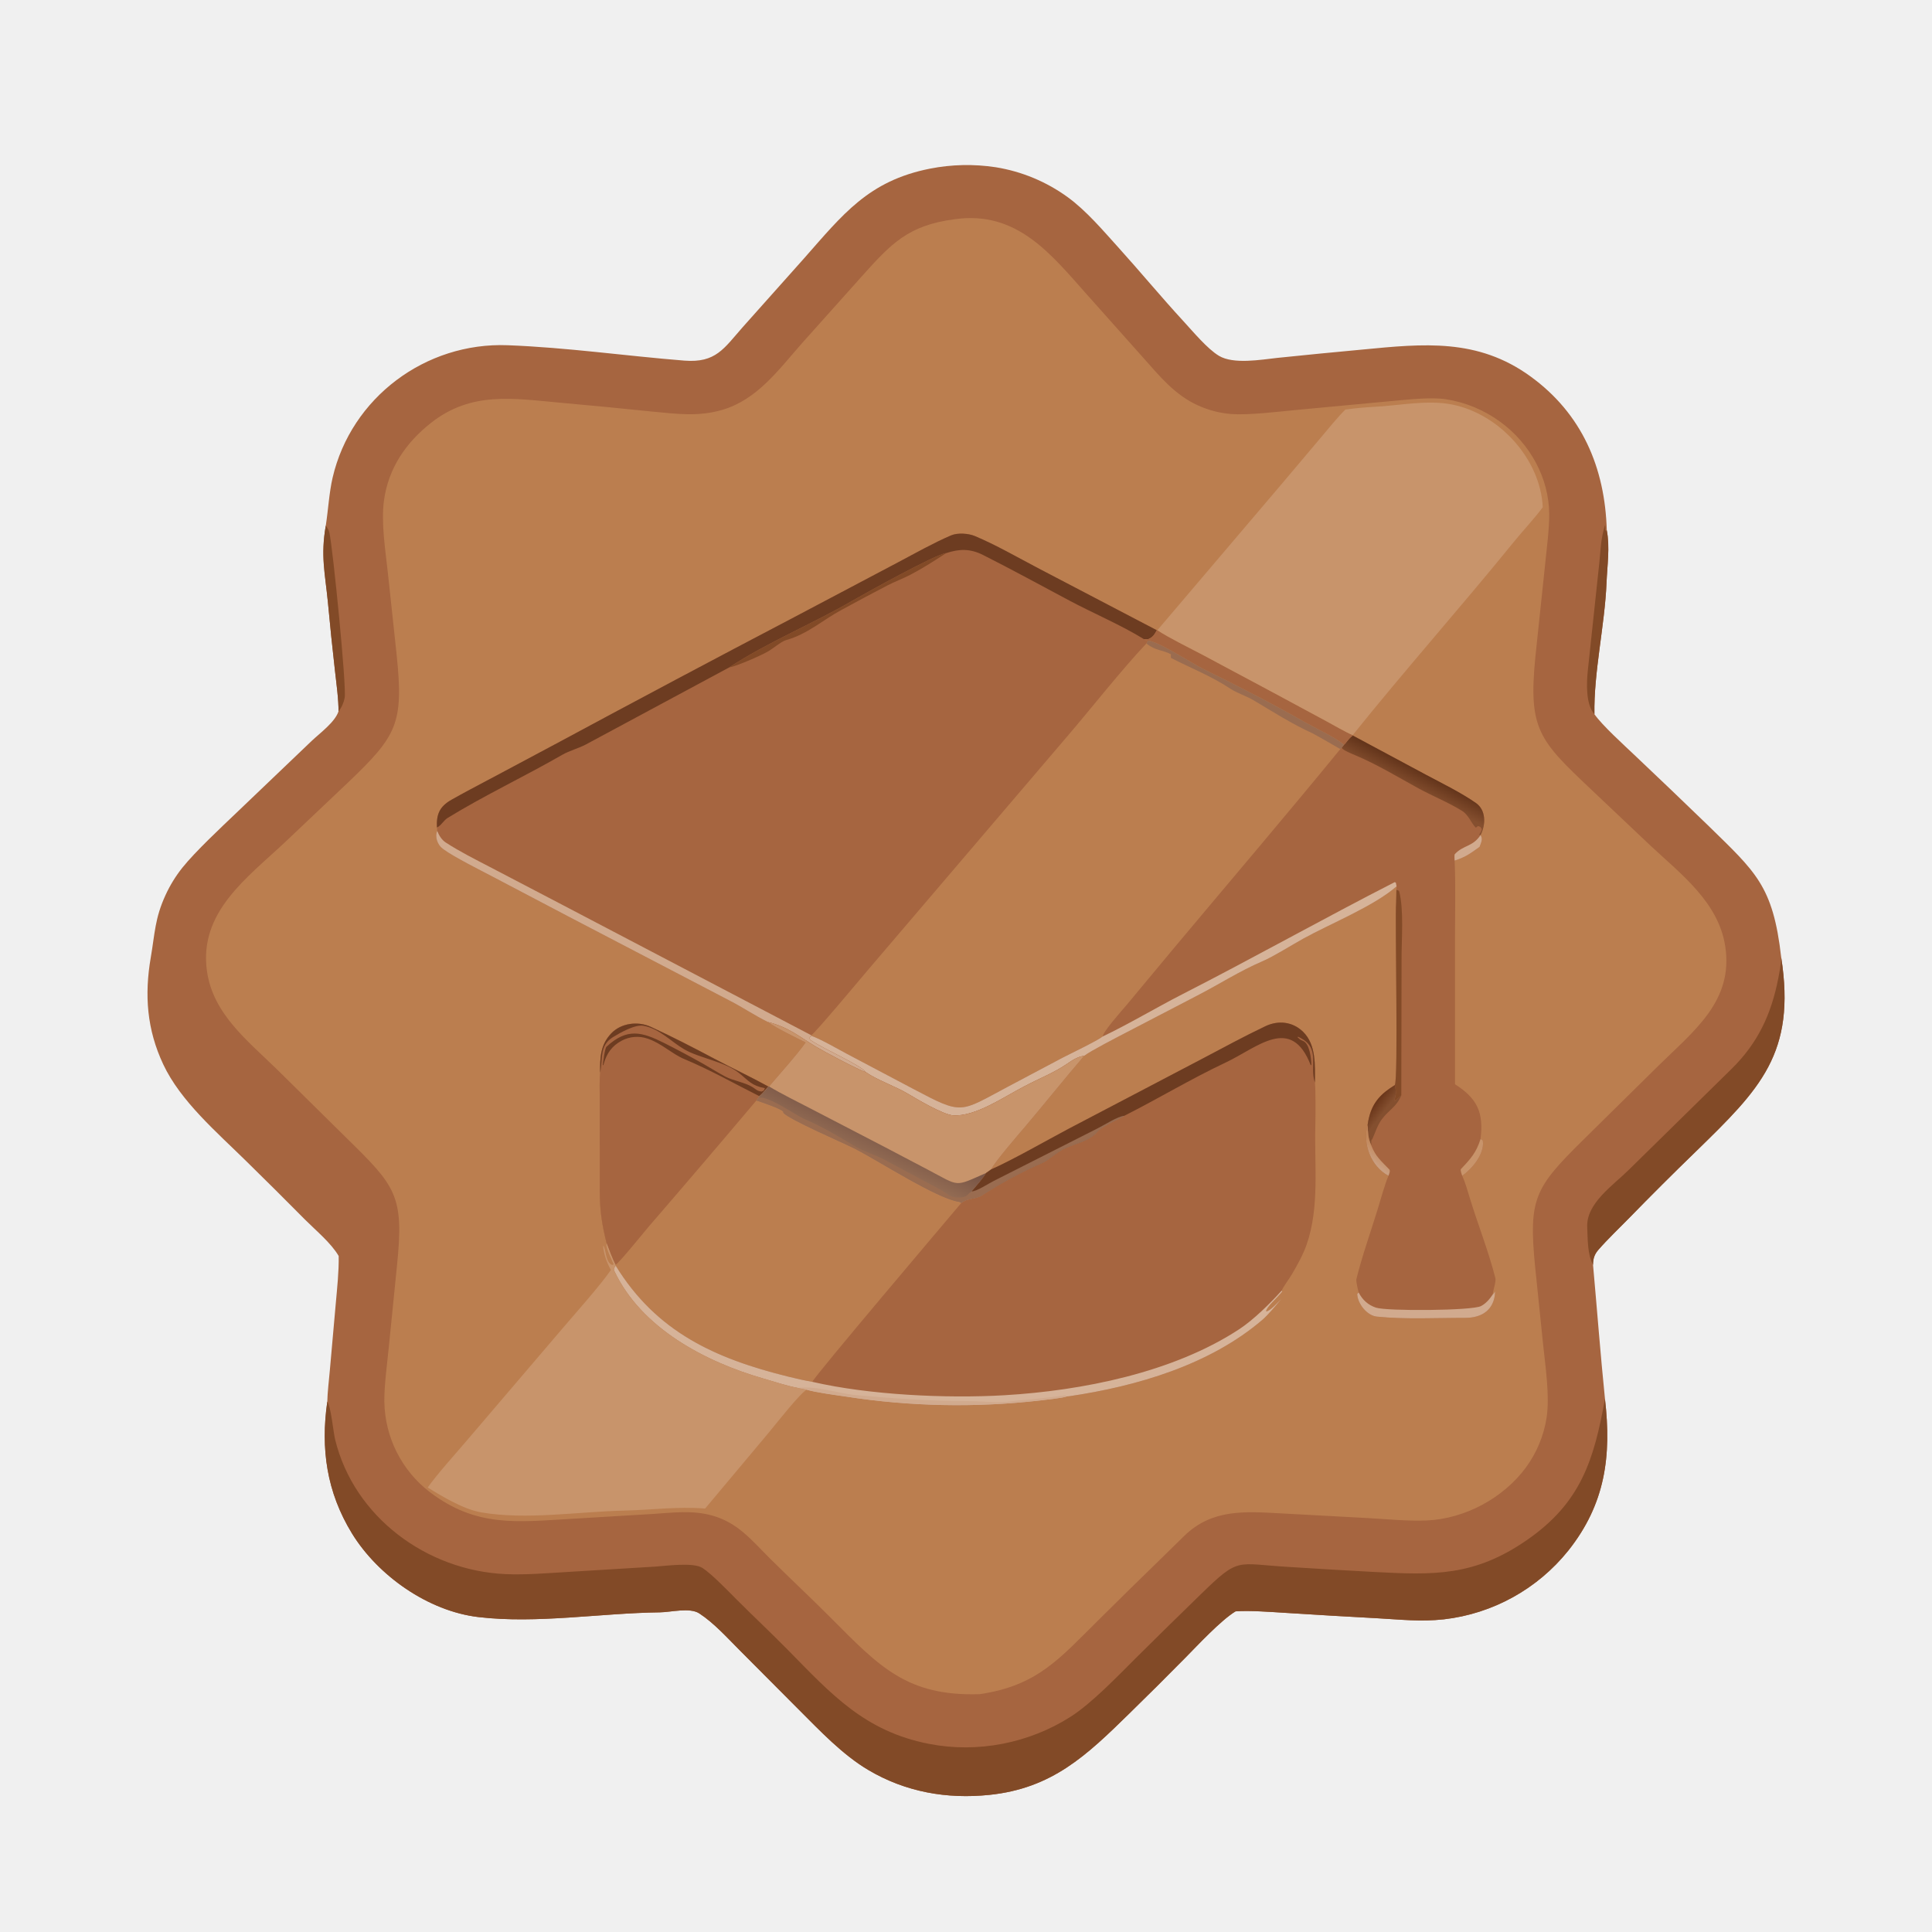
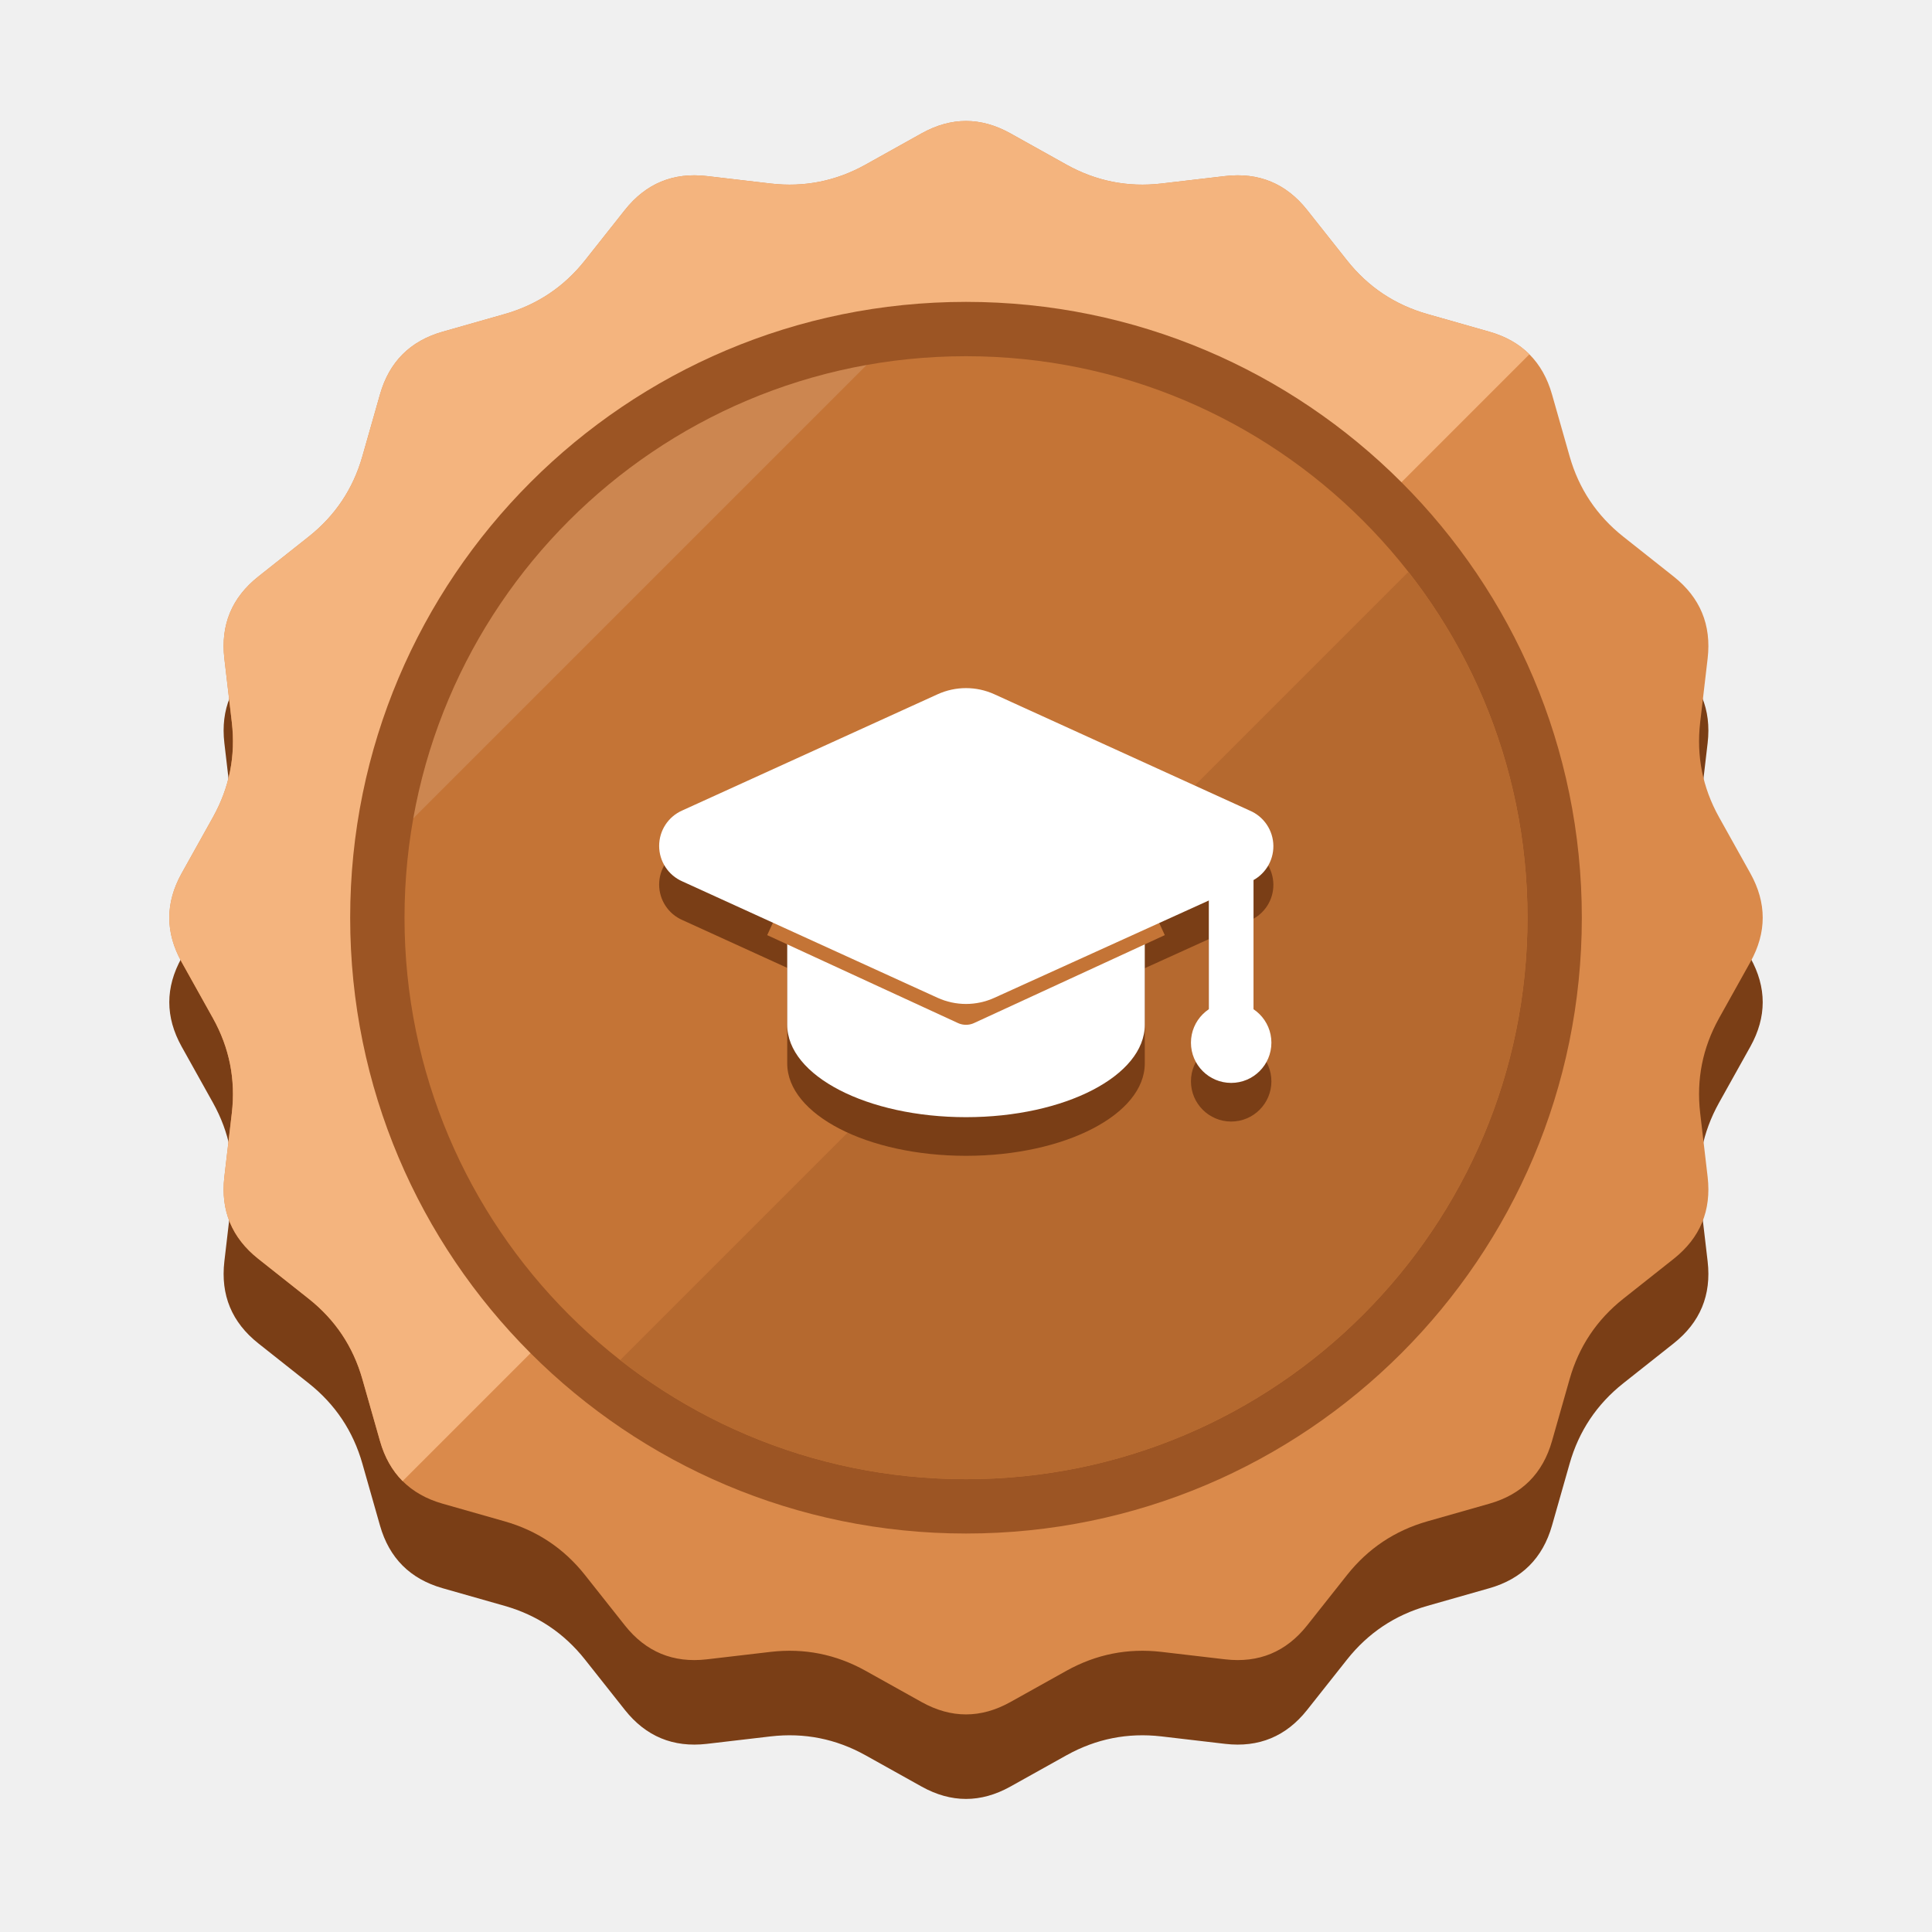
- <svg xmlns="http://www.w3.org/2000/svg" width="1024" height="1024" viewBox="0 0 1024 1024">
-   <path fill="#A66540" d="M172.676 278.578C173.94 270.437 174.469 261.026 176.279 253.228C186.149 210.712 225.563 181.333 269.026 182.978C300.671 184.175 331.31 188.624 362.786 191.14C379.445 192.414 383.648 184.736 393.616 173.436L426.01 137.117C446.71 113.677 460.222 95.879 492.823 89.403C504.333 87.127 516.15 86.869 527.748 88.639C541.55 90.859 554.633 96.302 565.937 104.526C575.626 111.572 584.377 121.89 592.431 130.798C604.122 143.728 615.356 157.322 627.163 170.145C632.193 175.608 639.937 184.942 646.103 188.611C653.811 193.197 668.186 190.654 677.033 189.685C692.088 188.128 707.151 186.654 722.222 185.264C754.53 182.155 783.154 179.18 811.129 199.461C838.395 219.229 850.699 247.761 851.627 281.104C853.359 289.703 851.843 300.202 851.491 308.892C850.58 331.424 844.68 356.238 845.082 378.547C849.193 384.455 860.827 394.97 866.303 400.185C879.34 412.509 892.305 424.908 905.198 437.382C930.491 462.169 939.742 469.248 944.07 507.39C952.008 558.321 932.826 577.199 899.115 610.054C886.956 621.829 874.97 633.783 863.162 645.91C858.004 651.169 851.983 656.898 847.183 662.419C844.999 664.931 844.361 667.207 844.346 670.42C846.457 693.883 848.291 718.086 850.668 741.423C854.169 771.78 850.876 797.125 831.205 821.885C814.877 842.229 791.182 855.31 765.266 858.285C752.825 859.637 742.311 858.383 730.002 857.709C713.812 856.841 697.627 855.889 681.447 854.853C673.759 854.385 662.336 853.499 654.867 854.055C647.078 858.772 634.881 871.941 628.204 878.694C618.335 888.699 608.373 898.613 598.32 908.433C575.834 930.47 557.619 947.86 524.477 951.315C501.912 953.667 479.968 949.831 460.234 938.137C446.455 929.973 434.584 917.312 423.312 906.063L392.071 874.692C385.499 868.103 378.408 860.204 370.652 855.149C365.61 851.863 355.673 854.505 349.698 854.577C318.319 854.952 284.607 860.752 253.547 857.078C226.957 853.932 200.309 835.168 186.534 812.719C173.134 790.832 169.881 767.847 173.475 742.848C173.531 738.437 174.408 730.95 174.816 726.355L177.957 690.994C178.68 682.775 179.663 673.913 179.508 665.709C175.468 658.803 167.563 652.324 161.747 646.509C151.405 636.059 140.982 625.69 130.478 615.402C115.007 600.154 95.722 583.716 86.533 564.159C77.846 545.672 76.486 527.407 79.907 507.497C82.112 494.666 82.07 486.701 87.735 474.412C90.111 469.216 93.116 464.331 96.681 459.866C103.566 451.27 117.29 438.465 125.477 430.643L165.18 392.708C169.708 388.428 177.485 382.774 179.402 377.092C179.536 371.138 178.224 361.682 177.548 355.583C176.166 343.47 174.915 331.342 173.796 319.202C172.259 303.566 169.889 294.665 172.676 278.578Z" />
-   <path fill="#824A27" d="M850.668 741.423C854.169 771.78 850.876 797.125 831.205 821.885C814.877 842.229 791.182 855.31 765.266 858.285C752.825 859.637 742.311 858.383 730.002 857.709C713.812 856.841 697.627 855.889 681.447 854.853C673.759 854.385 662.336 853.499 654.867 854.055C647.078 858.772 634.881 871.941 628.204 878.694C618.335 888.699 608.373 898.613 598.32 908.433C575.834 930.47 557.619 947.86 524.477 951.315C501.912 953.667 479.968 949.831 460.234 938.137C446.455 929.973 434.584 917.312 423.312 906.063L392.071 874.692C385.499 868.103 378.408 860.204 370.652 855.149C365.61 851.863 355.673 854.505 349.698 854.577C318.319 854.952 284.607 860.752 253.547 857.078C226.957 853.932 200.309 835.168 186.534 812.719C173.134 790.832 169.881 767.847 173.475 742.848C175.539 746.087 176.573 758.691 177.649 763.074C187.722 804.125 226.206 832.367 267.738 834.308C278.863 834.828 291.165 833.71 302.433 833.071L347.158 830.345C353.305 829.92 367.571 827.96 372.338 831.063C377.304 834.294 385.834 843.176 390.44 847.788C399.354 856.713 408.837 865.588 417.575 874.479C440.687 897.998 458.278 917.661 492.501 924.311C518.174 929.299 545.44 923.965 567.501 909.872C578.74 902.693 592.19 888.575 601.837 878.978C613.336 867.561 624.899 856.208 636.524 844.919C656.984 825.001 654.966 828.868 682.84 830.498C697.975 831.468 713.115 832.359 728.26 833.169C759.922 834.83 781.335 835.624 809.371 816.21C837.883 796.467 844.824 773.866 850.668 741.423Z" />
-   <path fill="#824A27" d="M944.07 507.39C952.008 558.321 932.826 577.199 899.115 610.054C886.956 621.829 874.97 633.783 863.162 645.91C858.004 651.169 851.983 656.898 847.183 662.419C844.999 664.931 844.361 667.207 844.346 670.42C841.306 664.677 841.579 656.851 841.261 650.525C840.619 637.743 854.945 628.348 863.498 619.838L917.753 566.553C931.611 552.934 938.756 537.776 942.496 518.693C943.147 515.373 944.038 510.678 944.07 507.39Z" />
-   <path fill="#824A27" d="M845.082 378.547C840.381 373.384 840.914 361.729 841.59 355.266C842.751 344.174 843.956 333.072 845.144 321.981L847.676 298.243C848.47 290.667 848.392 285.744 850.696 278.318C850.919 279.098 850.829 280.286 850.826 281.153L851.627 281.104C853.359 289.703 851.843 300.202 851.491 308.892C850.58 331.424 844.68 356.238 845.082 378.547Z" />
-   <path fill="#824A27" d="M179.402 377.092C179.536 371.138 178.224 361.682 177.548 355.583C176.166 343.47 174.915 331.342 173.796 319.202C172.259 303.566 169.889 294.665 172.676 278.578C173.562 279.809 174.28 280.974 174.613 282.472C176.425 290.614 183.772 363.99 182.682 369.827C182.183 372.501 181.085 374.964 179.402 377.092Z" />
-   <path fill="#BB7E4F" d="M506.091 116.18C539.105 111.528 557.138 134.855 576.077 156.094L606.131 189.829C614.804 199.581 622.8 209.424 635.021 214.903C640.616 217.45 646.616 218.99 652.745 219.454C661.976 220.096 677.084 218.232 686.723 217.318L738.373 212.489C746.773 211.754 758.272 210.414 766.375 211.603C776.834 213.243 786.744 217.374 795.272 223.648C810.812 235.021 821.004 253.211 821.117 272.54C821.164 280.581 819.672 291.755 818.854 300.026L813.78 348.177C809.981 386.529 815.751 392.313 843.073 418.178L874.98 448.383C891.199 463.48 910.658 478.196 914.357 501.214C919.084 530.633 897.538 546.535 878.978 564.874L838.673 604.616C813.484 629.518 810.117 635.346 813.612 671.056L817.857 712.355C819.097 724.315 821.462 739.745 819.744 751.304C818.269 760.875 814.512 769.951 808.789 777.764C796.823 794.039 776.363 804.999 756.251 805.873C746.111 806.314 735.013 805.156 724.731 804.599L678.401 802.093C659.518 801.066 642.353 799.829 627.752 813.977C623.609 817.991 619.518 822.083 615.383 826.1C604.327 836.827 593.335 847.62 582.407 858.477C561.531 879.075 549.986 893.406 519.274 897.946C480.912 899.181 466.178 883.447 440.829 857.97C430.319 847.407 418.839 836.687 408.216 826.151C398.377 816.392 391.146 806.993 377.243 803.205C366.659 800.32 356.455 801.764 345.628 802.454L302.648 805.028C274.175 806.65 252.636 809.644 227.942 790.949C212.918 779.499 203.986 761.783 203.714 742.895C203.58 734.725 205.257 722.323 206.093 713.821L210.399 670.908C214.263 633.488 209.826 628.827 183.53 603.034L147.146 567.131C131.401 551.683 112.946 537.589 109.696 514.709C105.257 483.445 131.058 465.221 151.108 446.344L184.237 414.96C210.529 389.865 214.029 383.578 210.201 346.791L205.617 304C204.323 291.861 201.863 276.933 203.544 265.059C205.957 248.008 215.152 234.635 228.363 224.194C249.855 207.209 272.17 211.223 297.255 213.473C313.464 214.92 329.663 216.481 345.85 218.156C358.785 219.368 370.055 220.966 382.786 217.246C401.428 211.801 412.713 195.887 425.16 181.821L456.435 146.846C472.325 129.136 481.187 119.436 506.091 116.18Z" />
-   <path fill="#BB7E4F" d="M231.572 438.542C231.27 431.589 232.952 427.493 239.278 423.896C245.815 420.177 252.514 416.702 259.151 413.163L296.731 393.123C337.538 371.14 378.471 349.39 419.527 327.877L476.217 297.926C484.992 293.282 495.018 287.638 504.127 283.754C507.535 282.3 513.247 282.669 516.71 284.123C527.699 288.735 539.474 295.489 550.051 301.058L613.145 334.045L613.434 334.019C619.307 337.937 630.584 343.47 637.262 346.99L674.631 366.961L703.023 382.264C706.22 383.995 714.1 388.54 716.969 389.617L716.993 389.828L755.982 410.735C764.368 415.194 774.504 420.173 782.291 425.618C787.616 429.341 787.614 436.997 784.709 442.601C786.133 444.749 785.04 446.494 784.194 448.877C779.361 452.34 776.633 454.398 770.977 456.129C771.566 468.688 771.188 483.337 771.182 496.077L771.184 574.668C782.995 582.233 786.468 589.632 784.714 603.684C785.283 604.016 785.867 604.143 785.95 604.8C786.829 611.817 780.049 619.652 775.01 623.181C776.64 626.774 777.817 631.021 778.976 634.819C783.311 649.031 788.91 663.006 792.567 677.387C793.06 679.327 791.317 683.945 791.169 686.108C791.53 685.832 792.136 684.934 792.447 684.52C792.144 694.022 785.717 698.522 776.602 698.499C761.285 698.46 744.977 699.39 729.747 697.834C724.577 697.306 719.542 691.049 719.356 685.825L720.119 685.031C719.744 683.626 718.612 679.14 718.945 677.806C722.043 665.389 726.414 653.192 730.188 640.946C731.866 635.499 733.776 628.354 735.915 623.175C726.728 618.37 721.981 606.085 724.86 596.204C725.039 594.874 725.292 593.554 725.619 592.252C727.692 583.824 732.323 579.432 739.266 575.125C741.21 572.796 739.306 487.678 739.98 478.3C740.051 477.313 740.083 472.828 740.117 471.646L740.217 469.79C728.193 480.324 705.063 489.583 690.685 497.547C684.734 500.843 675.099 506.92 669.285 509.418C656.9 514.741 646.38 521.6 634.71 527.611L595.746 547.869C591.4 550.145 577.958 557.061 574.64 559.611C571.052 560.096 568.375 561.94 565.44 563.95C558.393 568.777 550.424 571.76 542.935 575.798C532.475 581.115 517.1 591.97 505.151 591.168C499.882 590.815 486.032 582.606 480.989 579.604C474.958 576.014 464.468 572.215 459.038 568.379C454.252 566.702 436.892 557.482 432.251 554.676C423.577 549.434 418.069 544.484 407.002 541.685C400.036 538.27 393.739 533.97 387.075 530.541L301.141 485.704L261.058 464.633C254.991 461.464 240.488 454.135 235.401 450.393L234.614 449.807C231.908 447.825 230.32 443.517 231.741 440.389L231.572 438.542Z" />
-   <path fill="#A66540" d="M231.572 438.542C231.27 431.589 232.952 427.493 239.278 423.896C245.815 420.177 252.514 416.702 259.151 413.163L296.731 393.123C337.538 371.14 378.471 349.39 419.527 327.877L476.217 297.926C484.992 293.282 495.018 287.638 504.127 283.754C507.535 282.3 513.247 282.669 516.71 284.123C527.699 288.735 539.474 295.489 550.051 301.058L613.145 334.045C611.636 336.64 611.175 337.601 608.505 338.812L606.318 338.764C607.265 339.238 607.359 339.372 608.368 339.619L607.618 341.056C594.303 355.129 578.202 375.712 565.113 390.93L460.134 513.991C456.976 517.698 431.783 547.859 429.988 548.704L429.913 548.933L429.124 550.021L429.287 550.999C436.411 556.045 456.388 564.435 459.038 568.379C454.252 566.702 436.892 557.482 432.251 554.676C423.577 549.434 418.069 544.484 407.002 541.685C400.036 538.27 393.739 533.97 387.075 530.541L301.141 485.704L261.058 464.633C254.991 461.464 240.488 454.135 235.401 450.393L234.614 449.807C231.908 447.825 230.32 443.517 231.741 440.389L231.572 438.542Z" />
-   <path fill="#6D3C21" d="M231.572 438.542C231.27 431.589 232.952 427.493 239.278 423.896C245.815 420.177 252.514 416.702 259.151 413.163L296.731 393.123C337.538 371.14 378.471 349.39 419.527 327.877L476.217 297.926C484.992 293.282 495.018 287.638 504.127 283.754C507.535 282.3 513.247 282.669 516.71 284.123C527.699 288.735 539.474 295.489 550.051 301.058L613.145 334.045C611.636 336.64 611.175 337.601 608.505 338.812L606.318 338.764C594.155 331.259 579.485 325.071 566.88 318.36C551.609 310.23 536.468 301.937 521.012 294.137C514.32 290.759 508.493 290.832 501.489 293.167C496.558 293.38 458.122 314.742 451.866 318.372C430.917 330.528 406.491 340.581 386.457 353.765L310.453 394.626C306.665 396.629 301.712 397.93 298.072 400.026C277.968 411.603 257.042 421.379 237.215 433.548C235.1 434.846 233.554 437.926 231.572 438.542Z" />
-   <path fill="#D1AA8E" d="M407.002 541.685C400.036 538.27 393.739 533.97 387.075 530.541L301.141 485.704L261.058 464.633C254.991 461.464 240.488 454.135 235.401 450.393L234.614 449.807C231.908 447.825 230.32 443.517 231.741 440.389C232.664 442.763 234.103 445.147 236.265 446.554C243.616 451.338 251.932 455.495 259.702 459.546L296.565 478.801L429.988 548.704L429.913 548.933L429.124 550.021L429.287 550.999C436.411 556.045 456.388 564.435 459.038 568.379C454.252 566.702 436.892 557.482 432.251 554.676C423.577 549.434 418.069 544.484 407.002 541.685Z" />
-   <path fill="#824A27" d="M386.457 353.765C406.491 340.581 430.917 330.528 451.866 318.372C458.122 314.742 496.558 293.38 501.489 293.167C495.378 297.151 489.134 301.155 482.675 304.547C478.706 306.631 474.528 308.154 470.591 310.166C462.267 314.489 453.99 318.902 445.763 323.406C435.868 328.733 428.172 336.054 416.52 339.306C413.919 340.032 408.867 344.527 406.251 345.699C402.908 347.642 389.963 353.254 386.457 353.765Z" />
-   <path fill="#A66540" d="M716.993 389.828L755.982 410.735C764.368 415.194 774.504 420.173 782.291 425.618C787.616 429.341 787.614 436.997 784.709 442.601C786.133 444.749 785.04 446.494 784.194 448.877C779.361 452.34 776.633 454.398 770.977 456.129C771.566 468.688 771.188 483.337 771.182 496.077L771.184 574.668C782.995 582.233 786.468 589.632 784.714 603.684C785.283 604.016 785.867 604.143 785.95 604.8C786.829 611.817 780.049 619.652 775.01 623.181C776.64 626.774 777.817 631.021 778.976 634.819C783.311 649.031 788.91 663.006 792.567 677.387C793.06 679.327 791.317 683.945 791.169 686.108C791.53 685.832 792.136 684.934 792.447 684.52C792.144 694.022 785.717 698.522 776.602 698.499C761.285 698.46 744.977 699.39 729.747 697.834C724.577 697.306 719.542 691.049 719.356 685.825L720.119 685.031C719.744 683.626 718.612 679.14 718.945 677.806C722.043 665.389 726.414 653.192 730.188 640.946C731.866 635.499 733.776 628.354 735.915 623.175C726.728 618.37 721.981 606.085 724.86 596.204C725.039 594.874 725.292 593.554 725.619 592.252C727.692 583.824 732.323 579.432 739.266 575.125C741.21 572.796 739.306 487.678 739.98 478.3C740.051 477.313 740.083 472.828 740.117 471.646L740.217 469.79C728.193 480.324 705.063 489.583 690.685 497.547C684.734 500.843 675.099 506.92 669.285 509.418C656.9 514.741 646.38 521.6 634.71 527.611L595.746 547.869C591.4 550.145 577.958 557.061 574.64 559.611C571.052 560.096 568.375 561.94 565.44 563.95C558.393 568.777 550.424 571.76 542.935 575.798C532.475 581.115 517.1 591.97 505.151 591.168C499.882 590.815 486.032 582.606 480.989 579.604C474.958 576.014 464.468 572.215 459.038 568.379C456.388 564.435 436.411 556.045 429.287 550.999L429.124 550.021L429.913 548.933C435.825 551.149 443.338 555.625 449.053 558.644L484.159 577.195C510.494 591.104 508.425 589.653 534.053 576.055L562.906 560.757C566.749 558.728 581.626 551.647 584.46 549.355C584.631 546.721 595.039 535.163 597.237 532.523L622.854 501.74C651.975 466.96 681.69 432.13 710.388 397.029L711.115 396.39L712.362 394.736C713.562 393.787 714.461 391.751 716.993 389.828Z" />
-   <path fill="#D6B399" d="M584.46 549.355C597.856 543.004 613.16 533.865 626.718 526.941C664.334 507.731 701.667 486.742 739.22 467.553L739.81 467.792L740.217 469.79C728.193 480.324 705.063 489.583 690.685 497.547C684.734 500.843 675.099 506.92 669.285 509.418C656.9 514.741 646.38 521.6 634.71 527.611L595.746 547.869C591.4 550.145 577.958 557.061 574.64 559.611C571.052 560.096 568.375 561.94 565.44 563.95C558.393 568.777 550.424 571.76 542.935 575.798C532.475 581.115 517.1 591.97 505.151 591.168C499.882 590.815 486.032 582.606 480.989 579.604C474.958 576.014 464.468 572.215 459.038 568.379C456.388 564.435 436.411 556.045 429.287 550.999L429.124 550.021L429.913 548.933C435.825 551.149 443.338 555.625 449.053 558.644L484.159 577.195C510.494 591.104 508.425 589.653 534.053 576.055L562.906 560.757C566.749 558.728 581.626 551.647 584.46 549.355Z" />
+ <svg xmlns="http://www.w3.org/2000/svg" viewBox="0 0 160 160" width="160" height="160">
  <defs>
-     <linearGradient id="gradient_0" gradientUnits="userSpaceOnUse" x1="753.062" y1="409.342" x2="748.428" y2="418.284">
-       <stop offset="0" stop-color="#64351B" />
-       <stop offset="1" stop-color="#854F2F" />
-     </linearGradient>
+     <clipPath id="A-examen-bronze-o">
+       <path d="M76.33 11.04Q80.00 9.00 83.67 11.04L88.33 13.64Q92.00 15.68 96.17 15.20L101.47 14.58Q105.64 14.10 108.25 17.39L111.56 21.57Q114.17 24.86 118.21 26.01L123.34 27.47Q127.38 28.62 128.53 32.66L129.99 37.79Q131.14 41.83 134.43 44.44L138.61 47.75Q141.90 50.36 141.42 54.53L140.80 59.83Q140.32 64.00 142.36 67.67L144.96 72.33Q147.00 76.00 144.96 79.67L142.36 84.33Q140.32 88.00 140.80 92.17L141.42 97.47Q141.90 101.64 138.61 104.25L134.43 107.56Q131.14 110.17 129.99 114.21L128.53 119.34Q127.38 123.38 123.34 124.53L118.21 125.99Q114.17 127.14 111.56 130.43L108.25 134.61Q105.64 137.90 101.47 137.42L96.17 136.80Q92.00 136.32 88.33 138.36L83.67 140.96Q80.00 143.00 76.33 140.96L71.67 138.36Q68.00 136.32 63.83 136.80L58.53 137.42Q54.36 137.90 51.75 134.61L48.44 130.43Q45.83 127.14 41.79 125.99L36.66 124.53Q32.62 123.38 31.47 119.34L30.01 114.21Q28.86 110.17 25.57 107.56L21.39 104.25Q18.10 101.64 18.58 97.47L19.20 92.17Q19.68 88.00 17.64 84.33L15.04 79.67Q13.00 76.00 15.04 72.33L17.64 67.67Q19.68 64.00 19.20 59.83L18.58 54.53Q18.10 50.36 21.39 47.75L25.57 44.44Q28.86 41.83 30.01 37.79L31.47 32.66Q32.62 28.62 36.66 27.47L41.79 26.01Q45.83 24.86 48.44 21.57L51.75 17.39Q54.36 14.10 58.53 14.58L63.83 15.20Q68.00 15.68 71.67 13.64Z" />
+     </clipPath>
+     <clipPath id="A-examen-bronze-f">
+       <circle cx="80" cy="76" r="46.5" />
+     </clipPath>
  </defs>
-   <path fill="url(#gradient_0)" d="M716.993 389.828L755.982 410.735C764.368 415.194 774.504 420.173 782.291 425.618C787.616 429.341 787.614 436.997 784.709 442.601L783.969 442.416C784.67 441.298 785.135 440.772 785.399 439.49C784.401 437.912 785.068 438.443 783.365 437.797L782.221 438.669C779.946 436.65 778.352 431.803 774.779 429.694C767.471 425.185 759.246 421.922 751.754 417.818C740.586 411.701 729.95 405.181 718.142 400.23C716.385 399.493 712.057 397.778 711.115 396.39L712.362 394.736C713.562 393.787 714.461 391.751 716.993 389.828Z" />
-   <path fill="#D1AA8E" d="M791.169 686.108C791.53 685.832 792.136 684.934 792.447 684.52C792.144 694.022 785.717 698.522 776.602 698.499C761.285 698.46 744.977 699.39 729.747 697.834C724.577 697.306 719.542 691.049 719.356 685.825L720.119 685.031C722.109 688.937 725.071 691.66 729.263 693.071C735.028 695.012 780.17 694.71 784.934 692.26C787.575 690.902 789.551 688.542 791.169 686.108Z" />
-   <path fill="#824A27" d="M740.117 471.646C741.018 471.985 741.479 471.922 741.656 472.635C744.141 482.651 742.805 498.107 742.859 508.239L742.716 580.543C741.441 581.483 740.553 582.694 739.102 583.766L739.164 582.687L739.088 583.528L739.517 583.219L739.156 582.731C740.071 579.327 740.059 578.6 739.266 575.125C741.21 572.796 739.306 487.678 739.98 478.3C740.051 477.313 740.083 472.828 740.117 471.646Z" />
-   <defs>
-     <linearGradient id="gradient_1" gradientUnits="userSpaceOnUse" x1="728.857" y1="585.123" x2="733.788" y2="588.941">
-       <stop offset="0" stop-color="#6A361A" />
-       <stop offset="1" stop-color="#844F2F" />
-     </linearGradient>
-   </defs>
-   <path fill="url(#gradient_1)" d="M724.86 596.204C725.039 594.874 725.292 593.554 725.619 592.252C727.692 583.824 732.323 579.432 739.266 575.125C740.059 578.6 740.071 579.327 739.156 582.731L739.517 583.219L739.088 583.528L739.164 582.687L739.102 583.766C740.553 582.694 741.441 581.483 742.716 580.543C740.108 586.793 736.446 587.969 732.508 593.089C730.11 596.205 728.762 600.658 727.169 604.214L727.1 603.623C726.436 605.449 727.005 605.471 726.761 606.977C725.086 603.073 725.028 600.336 724.86 596.204Z" />
-   <defs>
-     <linearGradient id="gradient_2" gradientUnits="userSpaceOnUse" x1="731.932" y1="609.086" x2="726.922" y2="615.204">
-       <stop offset="0" stop-color="#C2875A" />
-       <stop offset="1" stop-color="#CA9F81" />
-     </linearGradient>
-   </defs>
-   <path fill="url(#gradient_2)" d="M735.915 623.175C726.728 618.37 721.981 606.085 724.86 596.204C725.028 600.336 725.086 603.073 726.761 606.977C729.034 613.01 732.089 615.327 736.379 619.855C737.069 620.582 736.189 622.409 735.915 623.175Z" />
-   <path fill="#D1AA8E" d="M784.709 442.601C786.133 444.749 785.04 446.494 784.194 448.877C779.361 452.34 776.633 454.398 770.977 456.129C770.931 455.425 770.761 453.068 771.096 452.704C775.562 447.849 780.649 448.87 784.709 442.601Z" />
-   <path fill="#C8946B" d="M784.714 603.684C785.283 604.016 785.867 604.143 785.95 604.8C786.829 611.817 780.049 619.652 775.01 623.181C774.792 622.578 773.861 620.122 774.317 619.642C779.404 614.293 782.526 610.82 784.714 603.684Z" />
-   <path fill="#A66540" d="M613.145 334.045L613.434 334.019C619.307 337.937 630.584 343.47 637.262 346.99L674.631 366.961L703.023 382.264C706.22 383.995 714.1 388.54 716.969 389.617L716.993 389.828C714.461 391.751 713.562 393.787 712.362 394.736C708.135 391.003 696.825 385.714 691.585 382.734C674.069 372.772 655.862 363.423 637.771 354.56C632.678 352.065 612.664 339.128 608.368 339.619C607.359 339.372 607.265 339.238 606.318 338.764L608.505 338.812C611.175 337.601 611.636 336.64 613.145 334.045Z" />
-   <path fill="#9A6C50" d="M608.368 339.619C612.664 339.128 632.678 352.065 637.771 354.56C655.862 363.423 674.069 372.772 691.585 382.734C696.825 385.714 708.135 391.003 712.362 394.736L711.115 396.39L710.388 397.029C710.293 396.912 696.697 389.145 695.595 388.643C684.714 383.685 674.757 377.323 664.5 371.203C660.807 369 655.534 367.305 652.084 365.016C642.028 358.345 631.197 354.114 620.633 348.721C620.535 347.967 620.552 347.537 620.624 346.797C616.177 344.339 612.463 345.019 607.618 341.056L608.368 339.619Z" />
-   <path fill="#A66540" d="M407.002 541.685C418.069 544.484 423.577 549.434 432.251 554.676C436.892 557.482 454.252 566.702 459.038 568.379C464.468 572.215 474.958 576.014 480.989 579.604C486.032 582.606 499.882 590.815 505.151 591.168C517.1 591.97 532.475 581.115 542.935 575.798C550.424 571.76 558.393 568.777 565.44 563.95C568.375 561.94 571.052 560.096 574.64 559.611C564.285 571.645 553.899 584.706 543.588 596.854C539.864 601.242 527.29 615.754 525.303 619.814C536.052 615.148 555.402 604.095 566.138 598.406L637.159 561.195C648.292 555.346 659.337 549.3 670.711 543.898C677.54 540.655 685.224 541.477 690.729 546.938C697.682 553.834 696.942 564.725 696.945 573.802C697.366 577.36 697.267 592.319 697.149 596.892C696.613 617.716 699.46 639.912 692.484 659.827C690.641 665.086 687.362 670.968 684.538 675.726C683.323 677.773 679.945 682.317 679.352 684.022L679.572 684.58C677.044 687.846 671.25 692.669 671.059 695.041C672.982 695.141 677.562 690.002 679.135 688.465C676.807 691.343 672.051 696.995 669.192 699.45C641.249 723.44 602.542 734.748 566.755 740.033C566.33 740.096 565.732 740.119 565.427 740.135C563.931 740.913 553.14 742.06 550.918 742.319C516.782 746.182 482.282 745.474 448.333 740.215C442.764 739.389 432.722 738.094 427.637 736.601L422.707 735.601C416.644 734.452 410.733 732.423 404.694 730.687C373.721 721.784 339.752 703.917 325.553 673.545C325.043 672.454 325.8 671.655 326.315 670.795L326.247 670.409C324.37 666.634 323.039 662.971 321.55 659.048C318.996 649.059 317.857 641.129 317.877 630.735C317.909 614.643 317.837 598.536 317.874 582.443C317.884 578.027 317.636 572.918 318.09 568.575C318.006 560.708 318.121 553.939 323.9 547.789C329.149 542.204 338.134 541.11 344.935 544.242C356.319 549.485 367.728 555.353 378.801 561.237C388.232 566.249 397.965 570.763 407.277 575.899L407.625 575.849C412.51 570.073 423.097 558.264 427.009 552.511C421.608 549.822 411.7 545.078 407.002 541.685Z" />
-   <path fill="#BB7E4F" d="M318.09 568.575C318.006 560.708 318.121 553.939 323.9 547.789C329.149 542.204 338.134 541.11 344.935 544.242C356.319 549.485 367.728 555.353 378.801 561.237C388.232 566.249 397.965 570.763 407.277 575.899C405.881 577.506 404.108 579.709 402.505 581.009L401.942 581.816L400.921 583.261C403.481 584.116 414.087 587.636 415.18 589.21L415.187 589.739C417.884 593.267 447.544 605.937 453.685 609.124C465.826 615.423 496.593 635.244 508.101 636.926C508.722 637.017 509.036 637.185 509.523 637.572C502.648 645.759 431.365 729.748 430.558 732.402C426.33 731.674 421.903 730.661 417.731 729.627C379.07 720.052 347.915 706.007 326.315 670.795L326.247 670.409C324.37 666.634 323.039 662.971 321.55 659.048C318.996 649.059 317.857 641.129 317.877 630.735C317.909 614.643 317.837 598.536 317.874 582.443C317.884 578.027 317.636 572.918 318.09 568.575Z" />
-   <path fill="#A66540" d="M318.09 568.575C318.006 560.708 318.121 553.939 323.9 547.789C329.149 542.204 338.134 541.11 344.935 544.242C356.319 549.485 367.728 555.353 378.801 561.237C388.232 566.249 397.965 570.763 407.277 575.899C405.881 577.506 404.108 579.709 402.505 581.009L401.942 581.816L400.921 583.261C382.068 605.603 363.087 627.836 343.981 649.961C341.469 652.895 328.497 669.006 326.247 670.409C324.37 666.634 323.039 662.971 321.55 659.048C318.996 649.059 317.857 641.129 317.877 630.735C317.909 614.643 317.837 598.536 317.874 582.443C317.884 578.027 317.636 572.918 318.09 568.575Z" />
-   <path fill="#6D3C21" d="M318.09 568.575C318.006 560.708 318.121 553.939 323.9 547.789C329.149 542.204 338.134 541.11 344.935 544.242C356.319 549.485 367.728 555.353 378.801 561.237C388.232 566.249 397.965 570.763 407.277 575.899C405.881 577.506 404.108 579.709 402.505 581.009C389.052 574.277 376.56 567.116 362.577 561.274C356.237 558.625 350.592 552.95 343.242 550.486C338.71 548.936 333.74 549.331 329.51 551.578C324.328 554.342 321.546 558.332 319.998 563.845L319.819 564.504L319.485 564.541C319.728 562.818 320.521 555.653 321.484 554.764C332.435 544.655 340.243 546.934 352.031 552.817C359.015 556.336 365.918 560.014 372.735 563.848C376.561 566.023 380.659 568.626 384.519 570.652C388.544 572.764 394.993 573.755 398.891 576.212C400.858 577.452 401.38 578.372 403.69 578.537C405.233 577.812 404.666 578.368 405.393 576.757C398.37 575.45 396.727 572.775 391.703 568.734C384.112 562.629 370.869 560.893 362.748 556.218C355.668 552.144 349.692 545.248 341.051 543.684C336.527 542.864 328.702 547.39 324.76 549.784C317.893 554.093 319.477 560.304 318.255 567.613L318.09 568.575Z" />
-   <path fill="#C8946B" d="M407.002 541.685C418.069 544.484 423.577 549.434 432.251 554.676C436.892 557.482 454.252 566.702 459.038 568.379C464.468 572.215 474.958 576.014 480.989 579.604C486.032 582.606 499.882 590.815 505.151 591.168C517.1 591.97 532.475 581.115 542.935 575.798C550.424 571.76 558.393 568.777 565.44 563.95C568.375 561.94 571.052 560.096 574.64 559.611C564.285 571.645 553.899 584.706 543.588 596.854C539.864 601.242 527.29 615.754 525.303 619.814L522.618 621.732C521.066 624.604 517.27 628.746 515.012 631.449C517.306 631.636 523.948 627.299 526.69 625.915L581.904 597.974C585.536 596.181 592.405 591.665 595.895 591.394C591.714 593.908 583.831 596.977 581.353 600.124C577.312 604.941 569.16 606.257 563.488 609.103C559.798 610.954 555.82 614.866 552.652 616.259C541.305 621.246 530.884 626.827 520.477 633.547C517.197 635.665 512.465 634.977 509.523 637.572C509.036 637.185 508.722 637.017 508.101 636.926C496.593 635.244 465.826 615.423 453.685 609.124C447.544 605.937 417.884 593.267 415.187 589.739L415.18 589.21C414.087 587.636 403.481 584.116 400.921 583.261L401.942 581.816L402.505 581.009C404.108 579.709 405.881 577.506 407.277 575.899L407.625 575.849C412.51 570.073 423.097 558.264 427.009 552.511C421.608 549.822 411.7 545.078 407.002 541.685Z" />
-   <defs>
-     <linearGradient id="gradient_3" gradientUnits="userSpaceOnUse" x1="464.669" y1="596.976" x2="457.68" y2="611.556">
-       <stop offset="0" stop-color="#795546" />
-       <stop offset="1" stop-color="#926B53" />
-     </linearGradient>
-   </defs>
-   <path fill="url(#gradient_3)" d="M407.277 575.899L407.625 575.849C414.492 579.954 423.241 584.24 430.467 587.989L469.039 608.01L491.91 620.027C508.944 628.983 505.538 629.201 522.618 621.732C521.066 624.604 517.27 628.746 515.012 631.449C517.306 631.636 523.948 627.299 526.69 625.915L581.904 597.974C585.536 596.181 592.405 591.665 595.895 591.394C591.714 593.908 583.831 596.977 581.353 600.124C577.312 604.941 569.16 606.257 563.488 609.103C559.798 610.954 555.82 614.866 552.652 616.259C541.305 621.246 530.884 626.827 520.477 633.547C517.197 635.665 512.465 634.977 509.523 637.572C509.036 637.185 508.722 637.017 508.101 636.926C496.593 635.244 465.826 615.423 453.685 609.124C447.544 605.937 417.884 593.267 415.187 589.739L415.18 589.21C414.087 587.636 403.481 584.116 400.921 583.261L401.942 581.816L402.505 581.009C404.108 579.709 405.881 577.506 407.277 575.899Z" />
-   <path fill="#9A6C50" d="M401.942 581.816C407.454 580.669 421.224 590.933 426.682 593.268C436.149 597.317 444.165 602.156 452.879 607.435C457.33 610.132 463.873 612.063 468.812 614.736L498.715 630.691C502.075 632.522 503.193 634.606 507.346 634.689C513.291 634.809 512.128 633.145 515.012 631.449C517.306 631.636 523.948 627.299 526.69 625.915L581.904 597.974C585.536 596.181 592.405 591.665 595.895 591.394C591.714 593.908 583.831 596.977 581.353 600.124C577.312 604.941 569.16 606.257 563.488 609.103C559.798 610.954 555.82 614.866 552.652 616.259C541.305 621.246 530.884 626.827 520.477 633.547C517.197 635.665 512.465 634.977 509.523 637.572C509.036 637.185 508.722 637.017 508.101 636.926C496.593 635.244 465.826 615.423 453.685 609.124C447.544 605.937 417.884 593.267 415.187 589.739L415.18 589.21C414.087 587.636 403.481 584.116 400.921 583.261L401.942 581.816Z" />
-   <path fill="#D6B399" d="M326.315 670.795C347.915 706.007 379.07 720.052 417.731 729.627C421.903 730.661 426.33 731.674 430.558 732.402C460.605 739.368 501.6 741.307 532.398 739.501C573.506 737.09 621.82 727.498 656.864 704.48C664.399 699.531 673.341 690.722 679.352 684.022L679.572 684.58C677.044 687.846 671.25 692.669 671.059 695.041C672.982 695.141 677.562 690.002 679.135 688.465C676.807 691.343 672.051 696.995 669.192 699.45C641.249 723.44 602.542 734.748 566.755 740.033C566.33 740.096 565.732 740.119 565.427 740.135C563.931 740.913 553.14 742.06 550.918 742.319C516.782 746.182 482.282 745.474 448.333 740.215C442.764 739.389 432.722 738.094 427.637 736.601L422.707 735.601C416.644 734.452 410.733 732.423 404.694 730.687C373.721 721.784 339.752 703.917 325.553 673.545C325.043 672.454 325.8 671.655 326.315 670.795Z" />
-   <path fill="#D1AA8E" d="M422.707 735.601C433.116 734.395 443.725 738.514 453.815 739.435C473.552 741.238 493.142 742.595 512.968 742.606C520.831 742.611 529.319 743.823 537.106 742.596C539.954 742.148 543.74 741.998 546.741 741.694C552.74 741.064 558.729 740.345 564.706 739.537L565.427 740.135C563.931 740.913 553.14 742.06 550.918 742.319C516.782 746.182 482.282 745.474 448.333 740.215C442.764 739.389 432.722 738.094 427.637 736.601L422.707 735.601Z" />
-   <path fill="#6D3C21" d="M525.303 619.814C536.052 615.148 555.402 604.095 566.138 598.406L637.159 561.195C648.292 555.346 659.337 549.3 670.711 543.898C677.54 540.655 685.224 541.477 690.729 546.938C697.682 553.834 696.942 564.725 696.945 573.802C693.811 564.89 700.499 554.999 687.972 549.503L687.706 549.718C688.855 550.778 689.005 551.088 690.483 551.633C694.212 553.005 694.916 561.004 695.06 564.24L694.755 564.682C684.369 537.743 666.514 555.212 649.676 563.138C631.352 571.763 613.843 582.332 595.895 591.394C592.405 591.665 585.536 596.181 581.904 597.974L526.69 625.915C523.948 627.299 517.306 631.636 515.012 631.449C517.27 628.746 521.066 624.604 522.618 621.732L525.303 619.814Z" />
-   <path fill="#C8946B" d="M713.099 217.066C717.915 216.396 723.629 215.862 728.526 215.617C741.863 214.947 756.652 211.77 769.822 214.438C794.645 219.466 816.456 243.199 817.699 268.85C812.98 275.172 807.331 281.092 802.345 287.235C774.42 321.637 744.687 355.081 716.969 389.617C714.1 388.54 706.22 383.995 703.023 382.264L674.631 366.961L637.262 346.99C630.584 343.47 619.307 337.937 613.434 334.019L678.365 257.647L699.921 232.107C703.767 227.563 708.948 221.112 713.099 217.066Z" />
-   <path fill="#C8946B" d="M323.802 673.105C321.658 669.396 319.995 664.559 319.631 660.273C321.284 661.239 320.59 668.996 324.499 670.487L325.254 670.111C324.584 668.61 323.925 667.104 323.277 665.593C322.624 664.059 320.962 660.498 321.55 659.048C323.039 662.971 324.37 666.634 326.247 670.409L326.315 670.795C325.8 671.655 325.043 672.454 325.553 673.545C339.752 703.917 373.721 721.784 404.694 730.687C410.733 732.423 416.644 734.452 422.707 735.601L427.637 736.601C424.79 737.477 410.477 755.701 407.788 758.92L373.742 799.545C358.333 798.418 346.1 800.287 330.736 800.645C306.323 801.214 279.245 805.676 255.234 801.622C245.8 800.029 234.571 793.307 226.704 788.402C231.588 781.442 241.423 770.572 247.374 763.573L298.05 704.2C305.274 695.698 317.848 681.692 323.802 673.105Z" />
+   <g fill="#7A3E16" transform="translate(0 7)">
+     <path d="M76.33 11.04Q80.00 9.00 83.67 11.04L88.33 13.64Q92.00 15.68 96.17 15.20L101.47 14.58Q105.64 14.10 108.25 17.39L111.56 21.57Q114.17 24.86 118.21 26.01L123.34 27.47Q127.38 28.62 128.53 32.66L129.99 37.79Q131.14 41.83 134.43 44.44L138.61 47.75Q141.90 50.36 141.42 54.53L140.80 59.83Q140.32 64.00 142.36 67.67L144.96 72.33Q147.00 76.00 144.96 79.67L142.36 84.33Q140.32 88.00 140.80 92.17L141.42 97.47Q141.90 101.64 138.61 104.25L134.43 107.56Q131.14 110.17 129.99 114.21L128.53 119.34Q127.38 123.38 123.34 124.53L118.21 125.99Q114.17 127.14 111.56 130.43L108.25 134.61Q105.64 137.90 101.47 137.42L96.17 136.80Q92.00 136.32 88.33 138.36L83.67 140.96Q80.00 143.00 76.33 140.96L71.67 138.36Q68.00 136.32 63.83 136.80L58.53 137.42Q54.36 137.90 51.75 134.61L48.44 130.43Q45.83 127.14 41.79 125.99L36.66 124.53Q32.62 123.38 31.47 119.34L30.01 114.21Q28.86 110.17 25.57 107.56L21.39 104.25Q18.10 101.64 18.58 97.47L19.20 92.17Q19.68 88.00 17.64 84.33L15.04 79.67Q13.00 76.00 15.04 72.33L17.64 67.67Q19.68 64.00 19.20 59.83L18.58 54.53Q18.10 50.36 21.39 47.75L25.57 44.44Q28.86 41.83 30.01 37.79L31.47 32.66Q32.62 28.62 36.66 27.47L41.79 26.01Q45.83 24.86 48.44 21.57L51.75 17.39Q54.36 14.10 58.53 14.58L63.83 15.20Q68.00 15.68 71.67 13.64Z" />
+   </g>
+   <g fill="#DA8A4B">
+     <path d="M76.33 11.04Q80.00 9.00 83.67 11.04L88.33 13.64Q92.00 15.68 96.17 15.20L101.47 14.58Q105.64 14.10 108.25 17.39L111.56 21.57Q114.17 24.86 118.21 26.01L123.34 27.47Q127.38 28.62 128.53 32.66L129.99 37.79Q131.14 41.83 134.43 44.44L138.61 47.75Q141.90 50.36 141.42 54.53L140.80 59.83Q140.32 64.00 142.36 67.67L144.96 72.33Q147.00 76.00 144.96 79.67L142.36 84.33Q140.32 88.00 140.80 92.17L141.42 97.47Q141.90 101.64 138.61 104.25L134.43 107.56Q131.14 110.17 129.99 114.21L128.53 119.34Q127.38 123.38 123.34 124.53L118.21 125.99Q114.17 127.14 111.56 130.43L108.25 134.61Q105.64 137.90 101.47 137.42L96.17 136.80Q92.00 136.32 88.33 138.36L83.67 140.96Q80.00 143.00 76.33 140.96L71.67 138.36Q68.00 136.32 63.83 136.80L58.53 137.42Q54.36 137.90 51.75 134.61L48.44 130.43Q45.83 127.14 41.79 125.99L36.66 124.53Q32.62 123.38 31.47 119.34L30.01 114.21Q28.86 110.17 25.57 107.56L21.39 104.25Q18.10 101.64 18.58 97.47L19.20 92.17Q19.68 88.00 17.64 84.33L15.04 79.67Q13.00 76.00 15.04 72.33L17.64 67.67Q19.68 64.00 19.20 59.83L18.58 54.53Q18.10 50.36 21.39 47.75L25.57 44.44Q28.86 41.83 30.01 37.79L31.47 32.66Q32.62 28.62 36.66 27.47L41.79 26.01Q45.83 24.86 48.44 21.57L51.75 17.39Q54.36 14.10 58.53 14.58L63.83 15.20Q68.00 15.68 71.67 13.64Z" />
+   </g>
+   <g fill="#F4B47E" clip-path="url(#A-examen-bronze-o)">
+     <polygon points="480,-324 -320,476 -320,-324" />
+   </g>
+   <g fill="#9C5524">
+     <circle cx="80" cy="76" r="51" />
+   </g>
+   <g fill="#C47436">
+     <circle cx="80" cy="76" r="46.5" />
+   </g>
+   <g fill="#B5692F" clip-path="url(#A-examen-bronze-f)">
+     <polygon points="480,-316 -320,484 480,476" />
+   </g>
+   <g fill="#FFFFFF" fill-opacity="0.13" clip-path="url(#A-examen-bronze-f)">
+     <polygon points="20,70 74,16 86,16 20,82" />
+   </g>
+   <g fill="#7A3E16" stroke="#7A3E16" stroke-width="0" transform="translate(50.39 48.59) scale(2.4675)">
+     <path d="M6 12.2V16a6 3.1 0 0 0 12 0V12.2z" />
+     <path d="M21.42 10.922a1 1 0 0 0-.019-1.838L12.83 5.18a2 2 0 0 0-1.66 0L2.6 9.08a1 1 0 0 0 0 1.832l8.57 3.908a2 2 0 0 0 1.66 0z" stroke-width="0.6" stroke-linejoin="round" />
+     <path d="M20.9 10.4v5.4" fill="none" stroke="#7A3E16" stroke-width="1.5" stroke-linecap="round" />
+     <circle cx="20.9" cy="16.6" r="1.35" />
+   </g>
+   <g transform="translate(50.39 45.39) scale(2.4675)">
+     <g fill="#FFFFFF" stroke="#FFFFFF" stroke-width="0">
+       <path d="M6 12.2V16a6 3.1 0 0 0 12 0V12.2z" />
+     </g>
+     <path d="M5.6 12.4l6.4 2.95 6.4-2.95" fill="none" stroke="#C47436" stroke-width="1.3" stroke-linejoin="round" />
+     <g fill="#FFFFFF" stroke="#FFFFFF" stroke-width="0">
+       <path d="M21.42 10.922a1 1 0 0 0-.019-1.838L12.83 5.18a2 2 0 0 0-1.66 0L2.6 9.08a1 1 0 0 0 0 1.832l8.57 3.908a2 2 0 0 0 1.66 0z" stroke-width="0.6" stroke-linejoin="round" />
+     </g>
+     <g fill="#FFFFFF" stroke="#FFFFFF" stroke-width="0">
+       <path d="M20.9 10.4v5.4" fill="none" stroke="#FFFFFF" stroke-width="1.5" stroke-linecap="round" />
+     </g>
+     <g fill="#FFFFFF" stroke="#FFFFFF" stroke-width="0">
+       <circle cx="20.9" cy="16.6" r="1.35" />
+     </g>
+   </g>
</svg>
